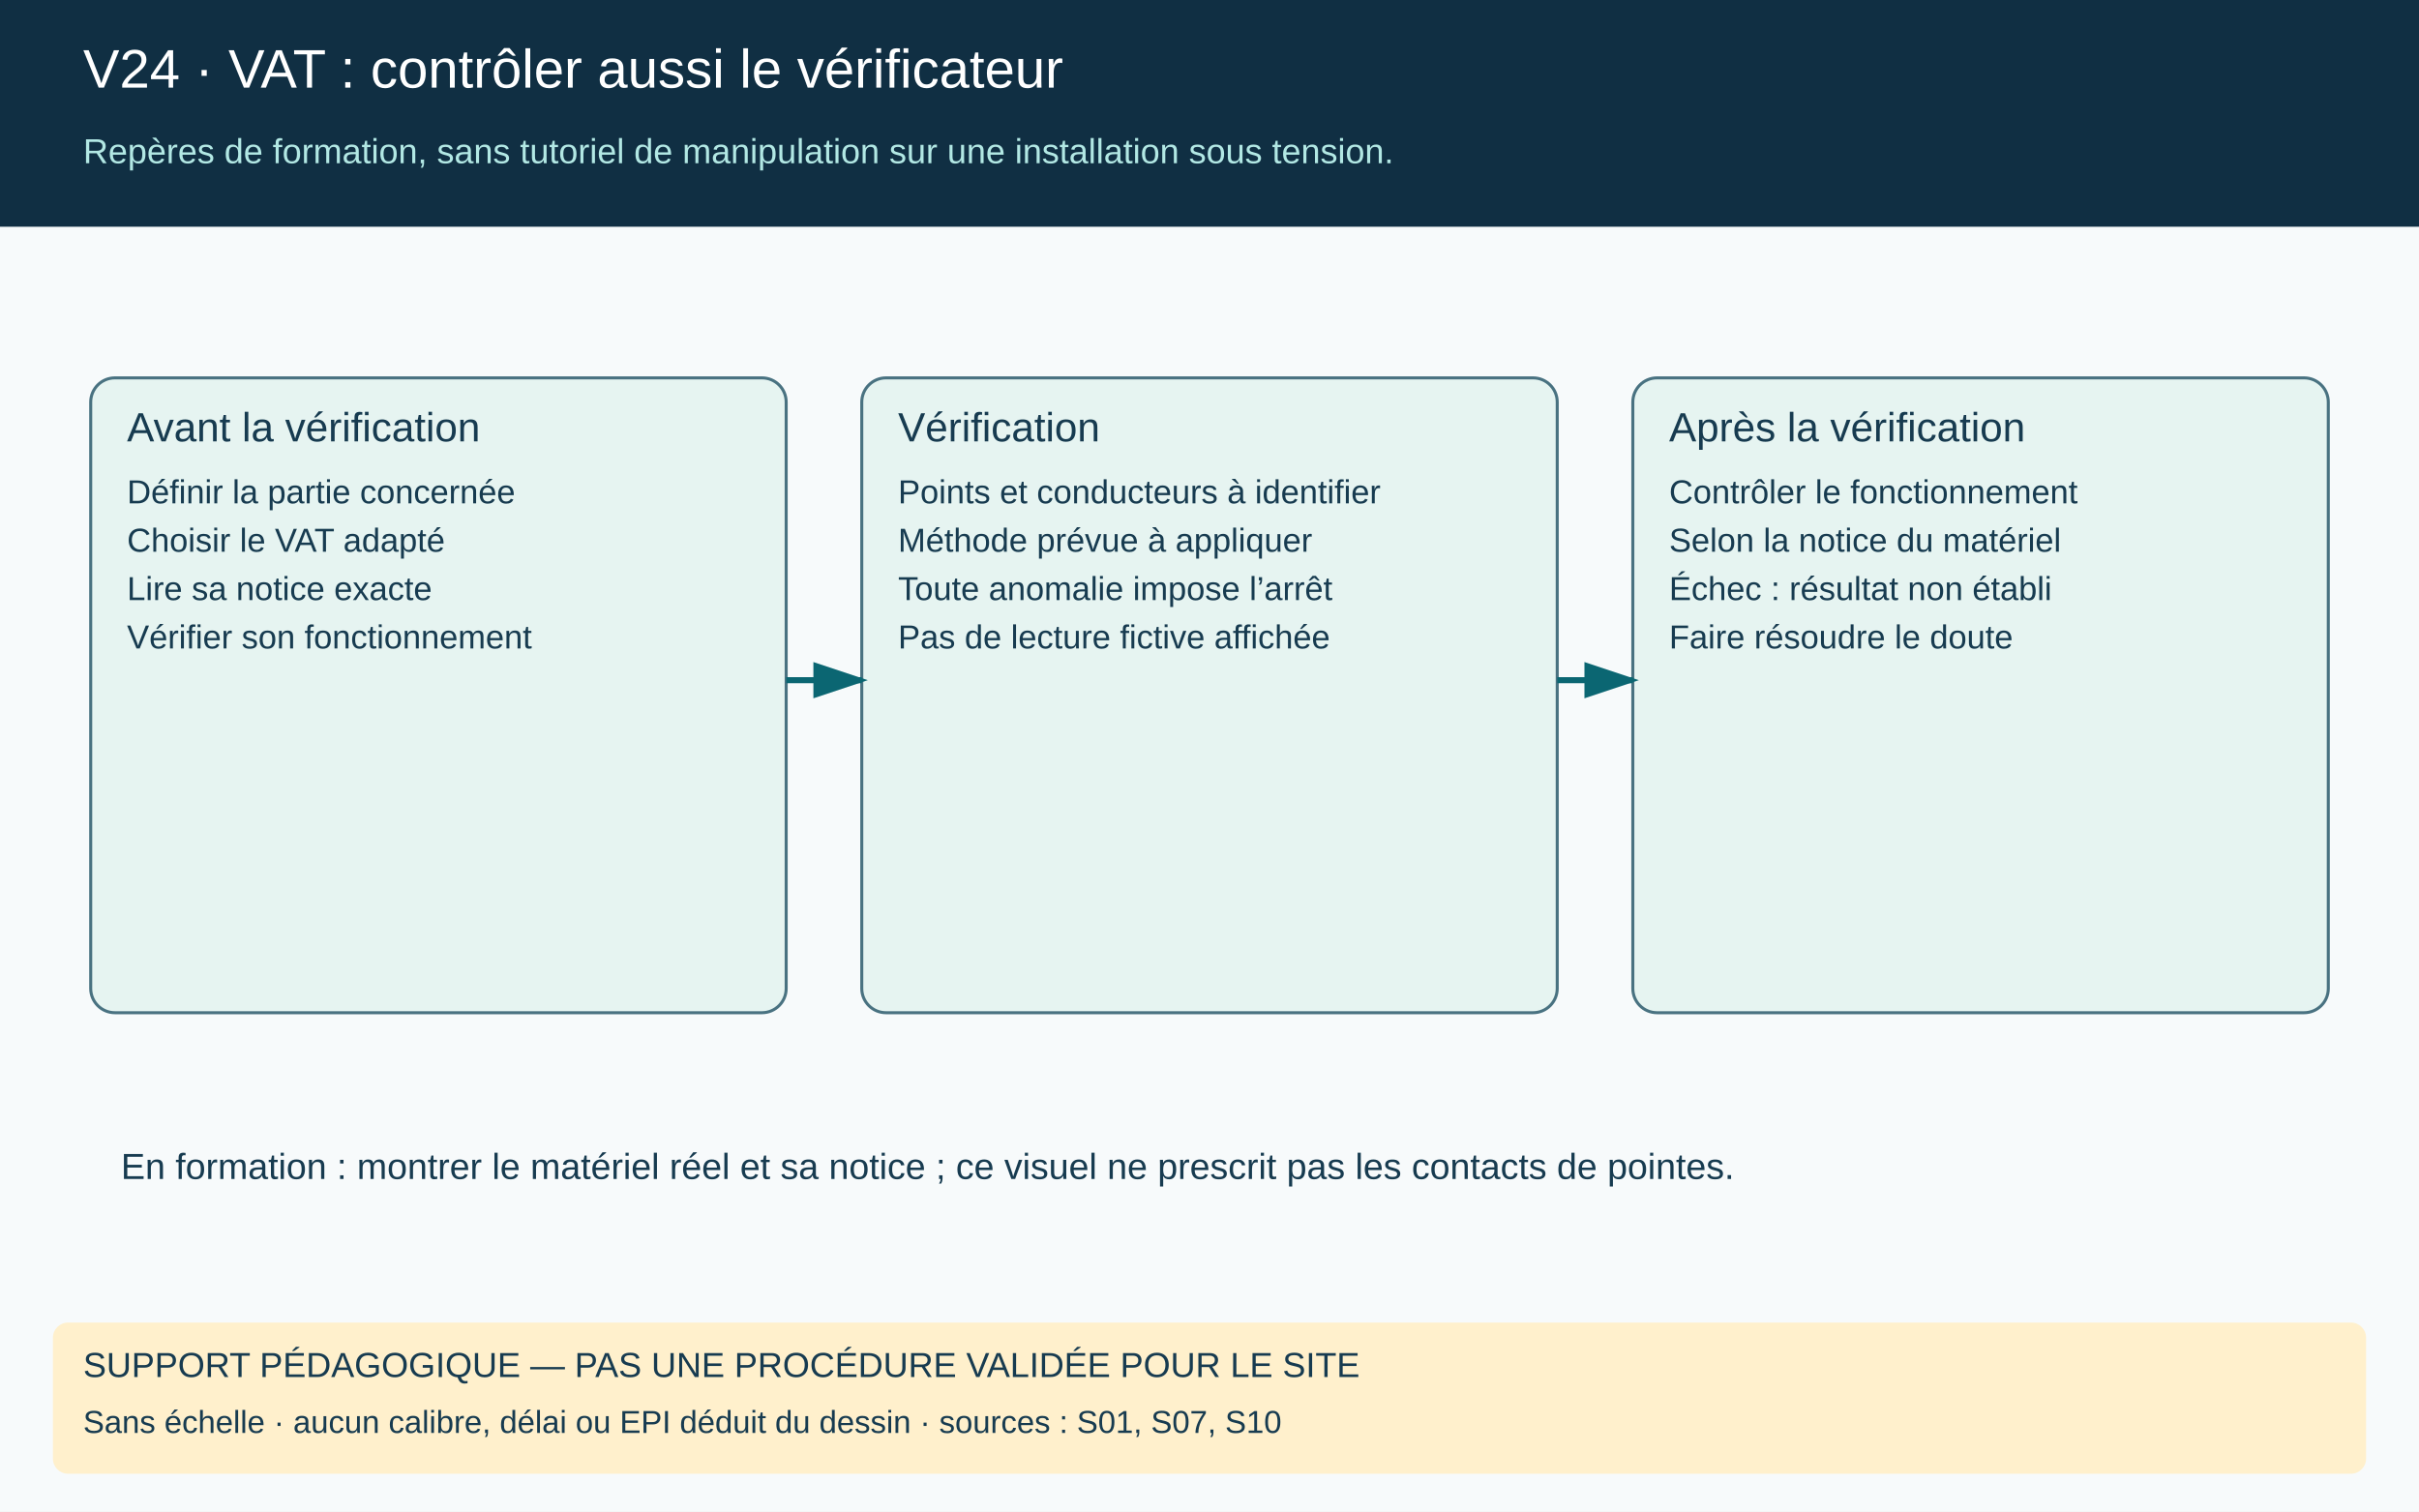
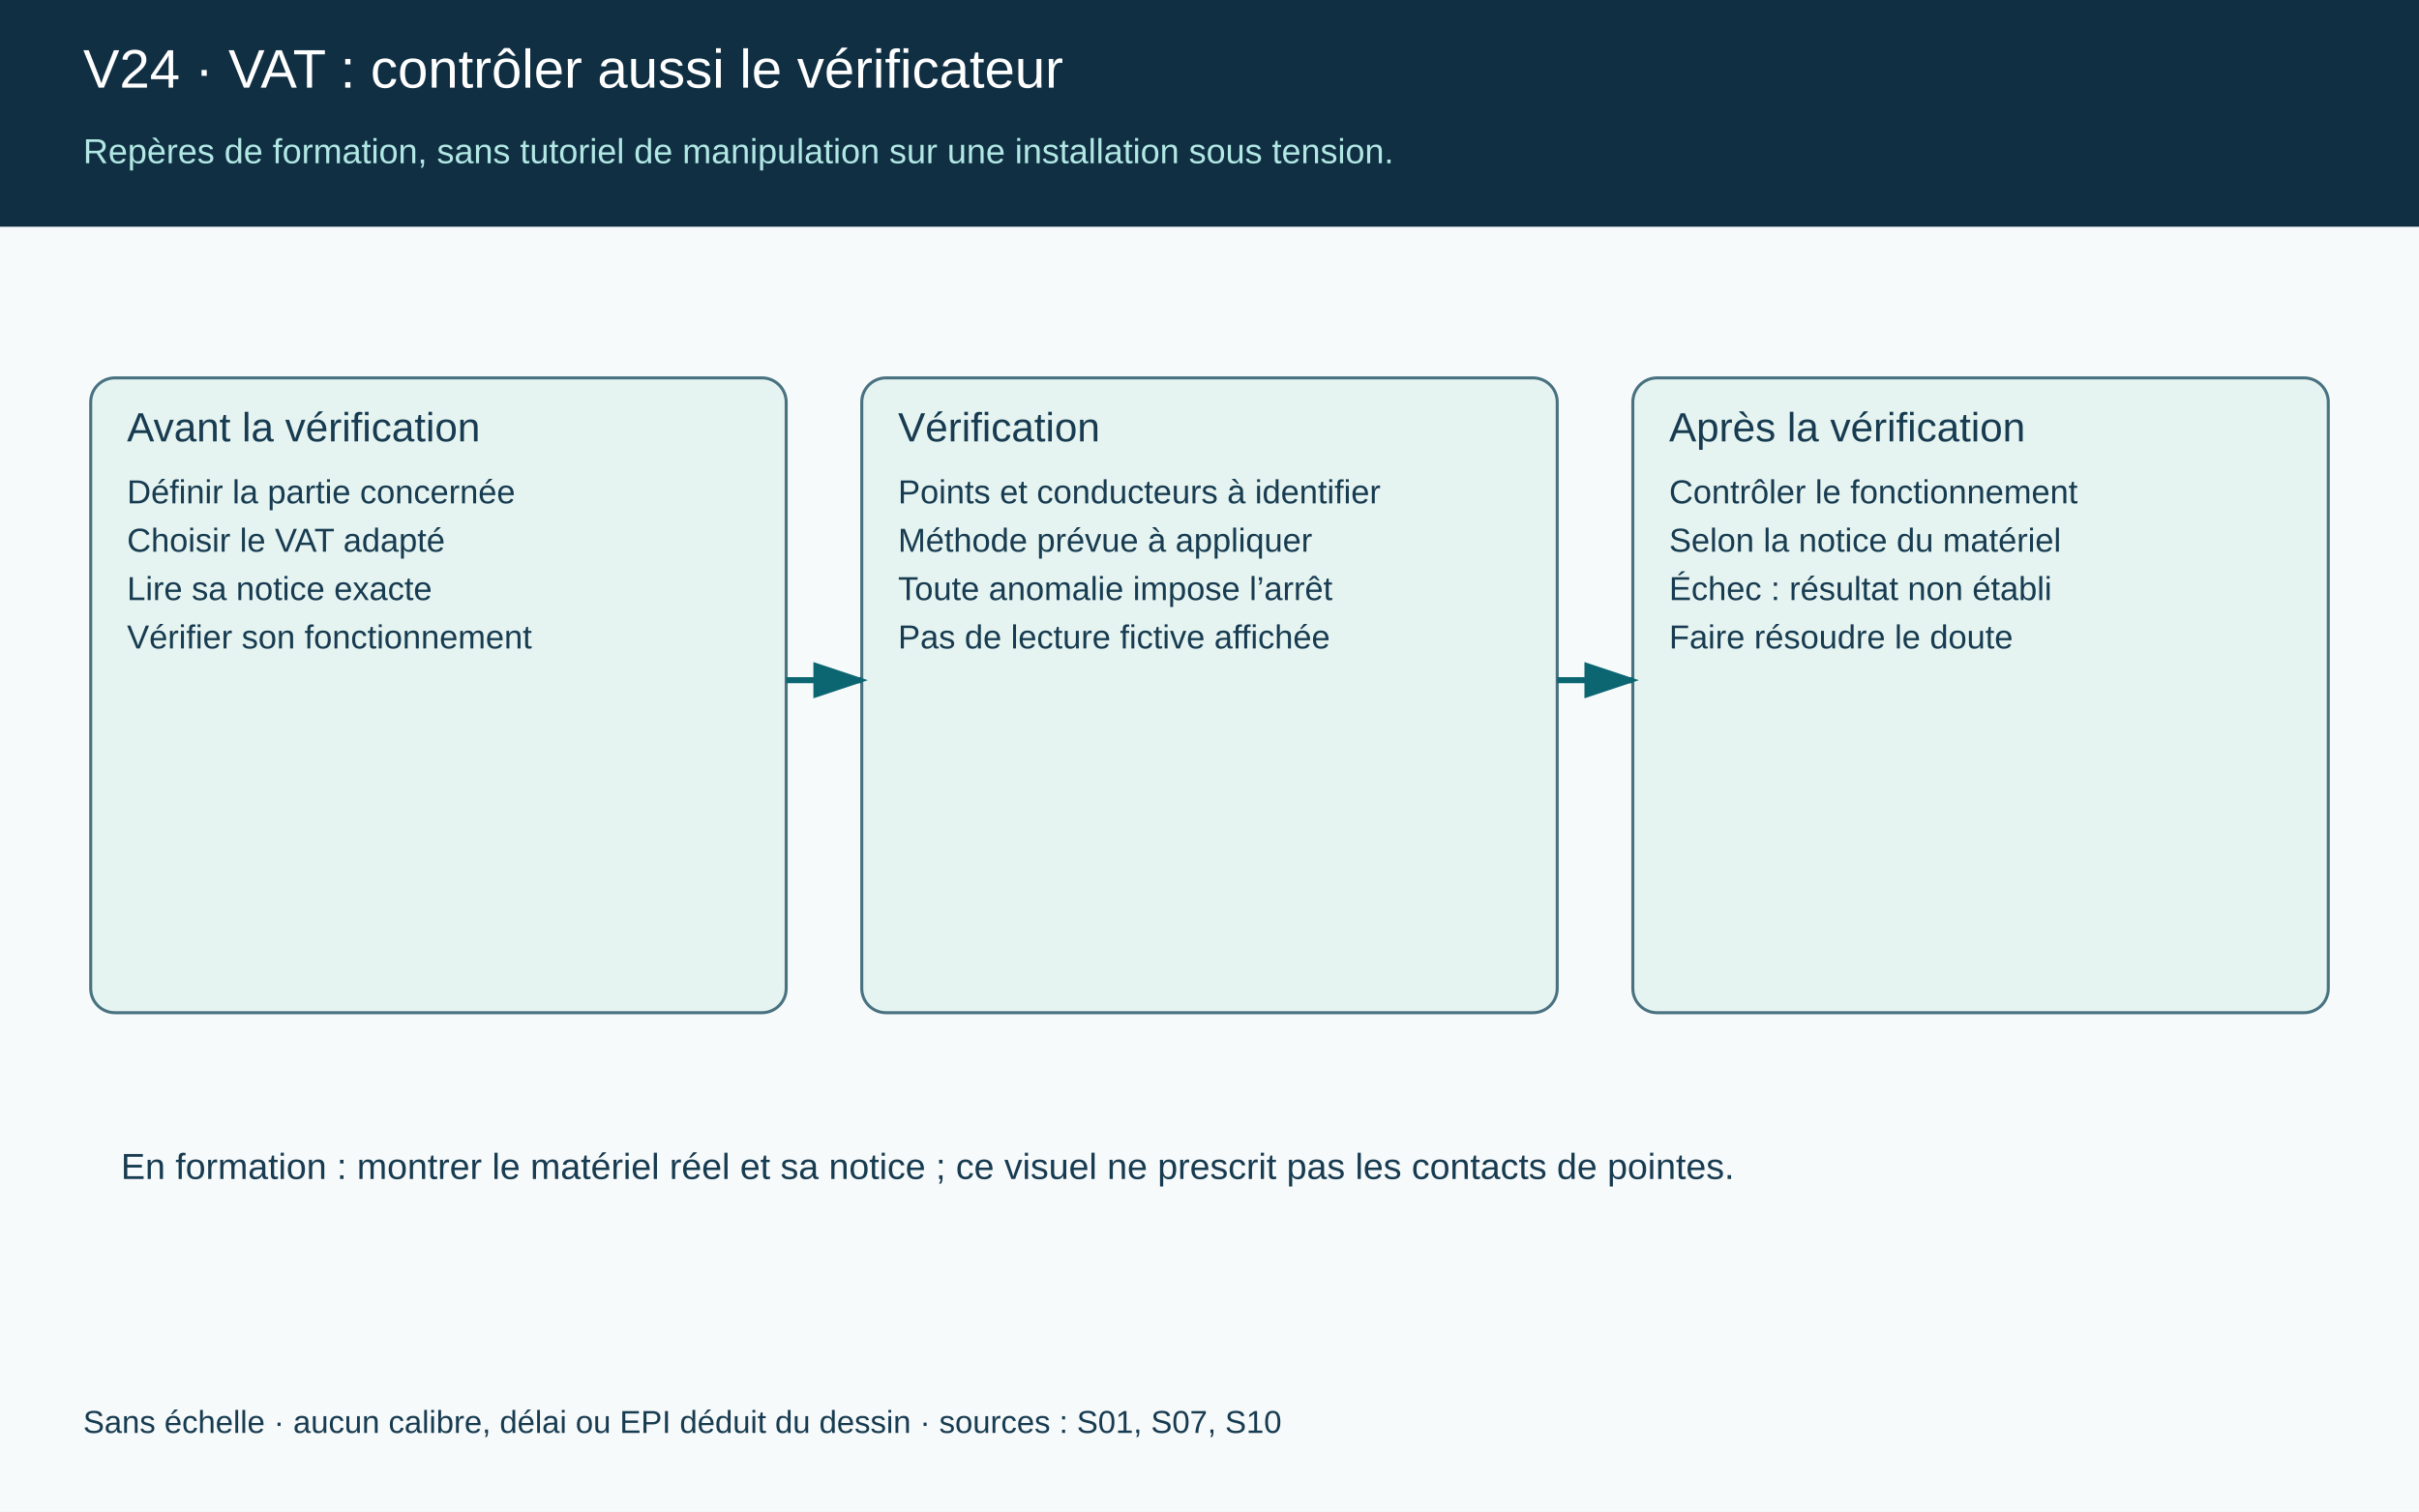
<svg xmlns="http://www.w3.org/2000/svg" width="1600" height="1000" viewBox="0 0 1600 1000" role="img" aria-labelledby="title desc">
  <defs>
    <marker id="a" markerWidth="10" markerHeight="10" refX="8" refY="3" orient="auto" markerUnits="strokeWidth">
      <path d="M0,0 L0,6 L9,3 z" fill="#0b6672" />
    </marker>
  </defs>
  <rect width="1600" height="1000" fill="#f7fafb" />
  <g font-family="Arial, sans-serif">
    <rect width="1600" height="150" fill="#102f43" />
    <text x="55" y="58" font-size="36" fill="#ffffff">V24 · VAT : contrôler aussi le vérificateur</text>
    <text x="55" y="108" font-size="23" fill="#b2e8e4">Repères de formation, sans tutoriel de manipulation sur une installation sous tension.</text>
    <rect x="60" y="250" width="460" height="420" rx="16" fill="#e6f4f1" stroke="#497281" stroke-width="2" />
    <text x="84" y="292" font-size="27" fill="#173b50">Avant la vérification</text>
    <text x="84" y="333" font-size="22" fill="#173b50">Définir la partie concernée</text>
    <text x="84" y="365" font-size="22" fill="#173b50">Choisir le VAT adapté</text>
    <text x="84" y="397" font-size="22" fill="#173b50">Lire sa notice exacte</text>
    <text x="84" y="429" font-size="22" fill="#173b50">Vérifier son fonctionnement</text>
    <rect x="570" y="250" width="460" height="420" rx="16" fill="#e6f4f1" stroke="#497281" stroke-width="2" />
    <text x="594" y="292" font-size="27" fill="#173b50">Vérification</text>
    <text x="594" y="333" font-size="22" fill="#173b50">Points et conducteurs à identifier</text>
    <text x="594" y="365" font-size="22" fill="#173b50">Méthode prévue à appliquer</text>
    <text x="594" y="397" font-size="22" fill="#173b50">Toute anomalie impose l’arrêt</text>
    <text x="594" y="429" font-size="22" fill="#173b50">Pas de lecture fictive affichée</text>
    <rect x="1080" y="250" width="460" height="420" rx="16" fill="#e6f4f1" stroke="#497281" stroke-width="2" />
    <text x="1104" y="292" font-size="27" fill="#173b50">Après la vérification</text>
    <text x="1104" y="333" font-size="22" fill="#173b50">Contrôler le fonctionnement</text>
    <text x="1104" y="365" font-size="22" fill="#173b50">Selon la notice du matériel</text>
    <text x="1104" y="397" font-size="22" fill="#173b50">Échec : résultat non établi</text>
    <text x="1104" y="429" font-size="22" fill="#173b50">Faire résoudre le doute</text>
    <path d="M520,450 L570,450" fill="none" stroke="#0b6672" stroke-width="4" marker-end="url(#a)" />
    <path d="M1030,450 L1080,450" fill="none" stroke="#0b6672" stroke-width="4" marker-end="url(#a)" />
    <text x="80" y="780" font-size="24" fill="#173b50">En formation : montrer le matériel réel et sa notice ; ce visuel ne prescrit pas les contacts de pointes.</text>
-     <rect x="35" y="875" width="1530" height="100" rx="10" fill="#fff0cc" />
-     <text x="55" y="911" font-size="23" fill="#173b50">SUPPORT PÉDAGOGIQUE — PAS UNE PROCÉDURE VALIDÉE POUR LE SITE</text>
    <text x="55" y="948" font-size="21" fill="#173b50">Sans échelle · aucun calibre, délai ou EPI déduit du dessin · sources : S01, S07, S10</text>
  </g>
</svg>
